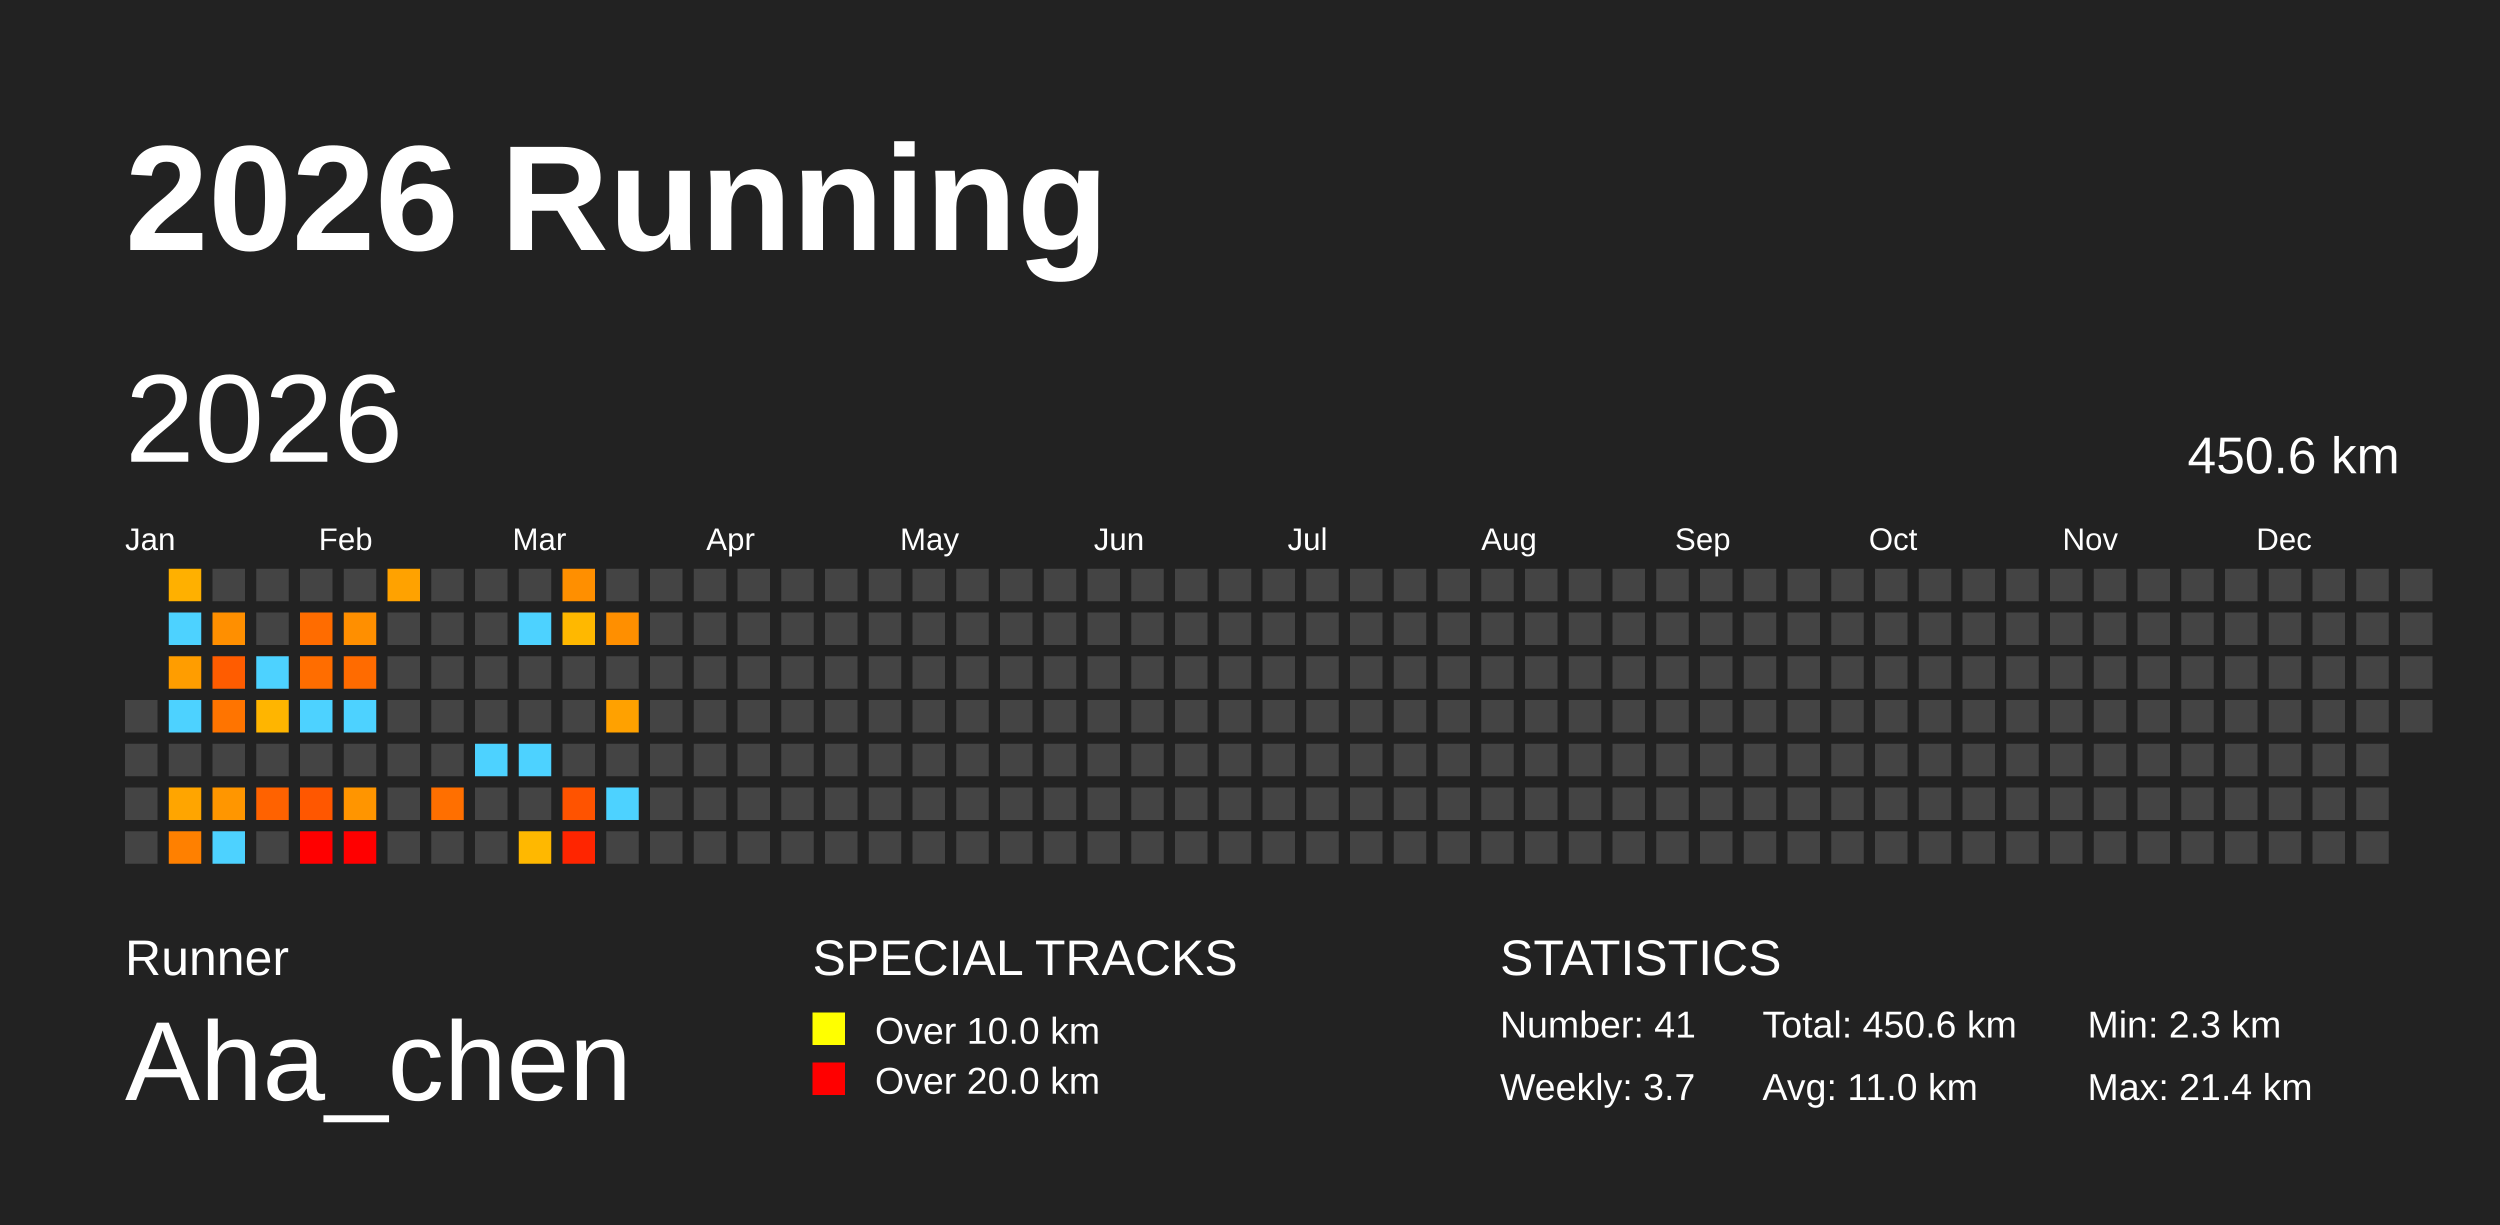
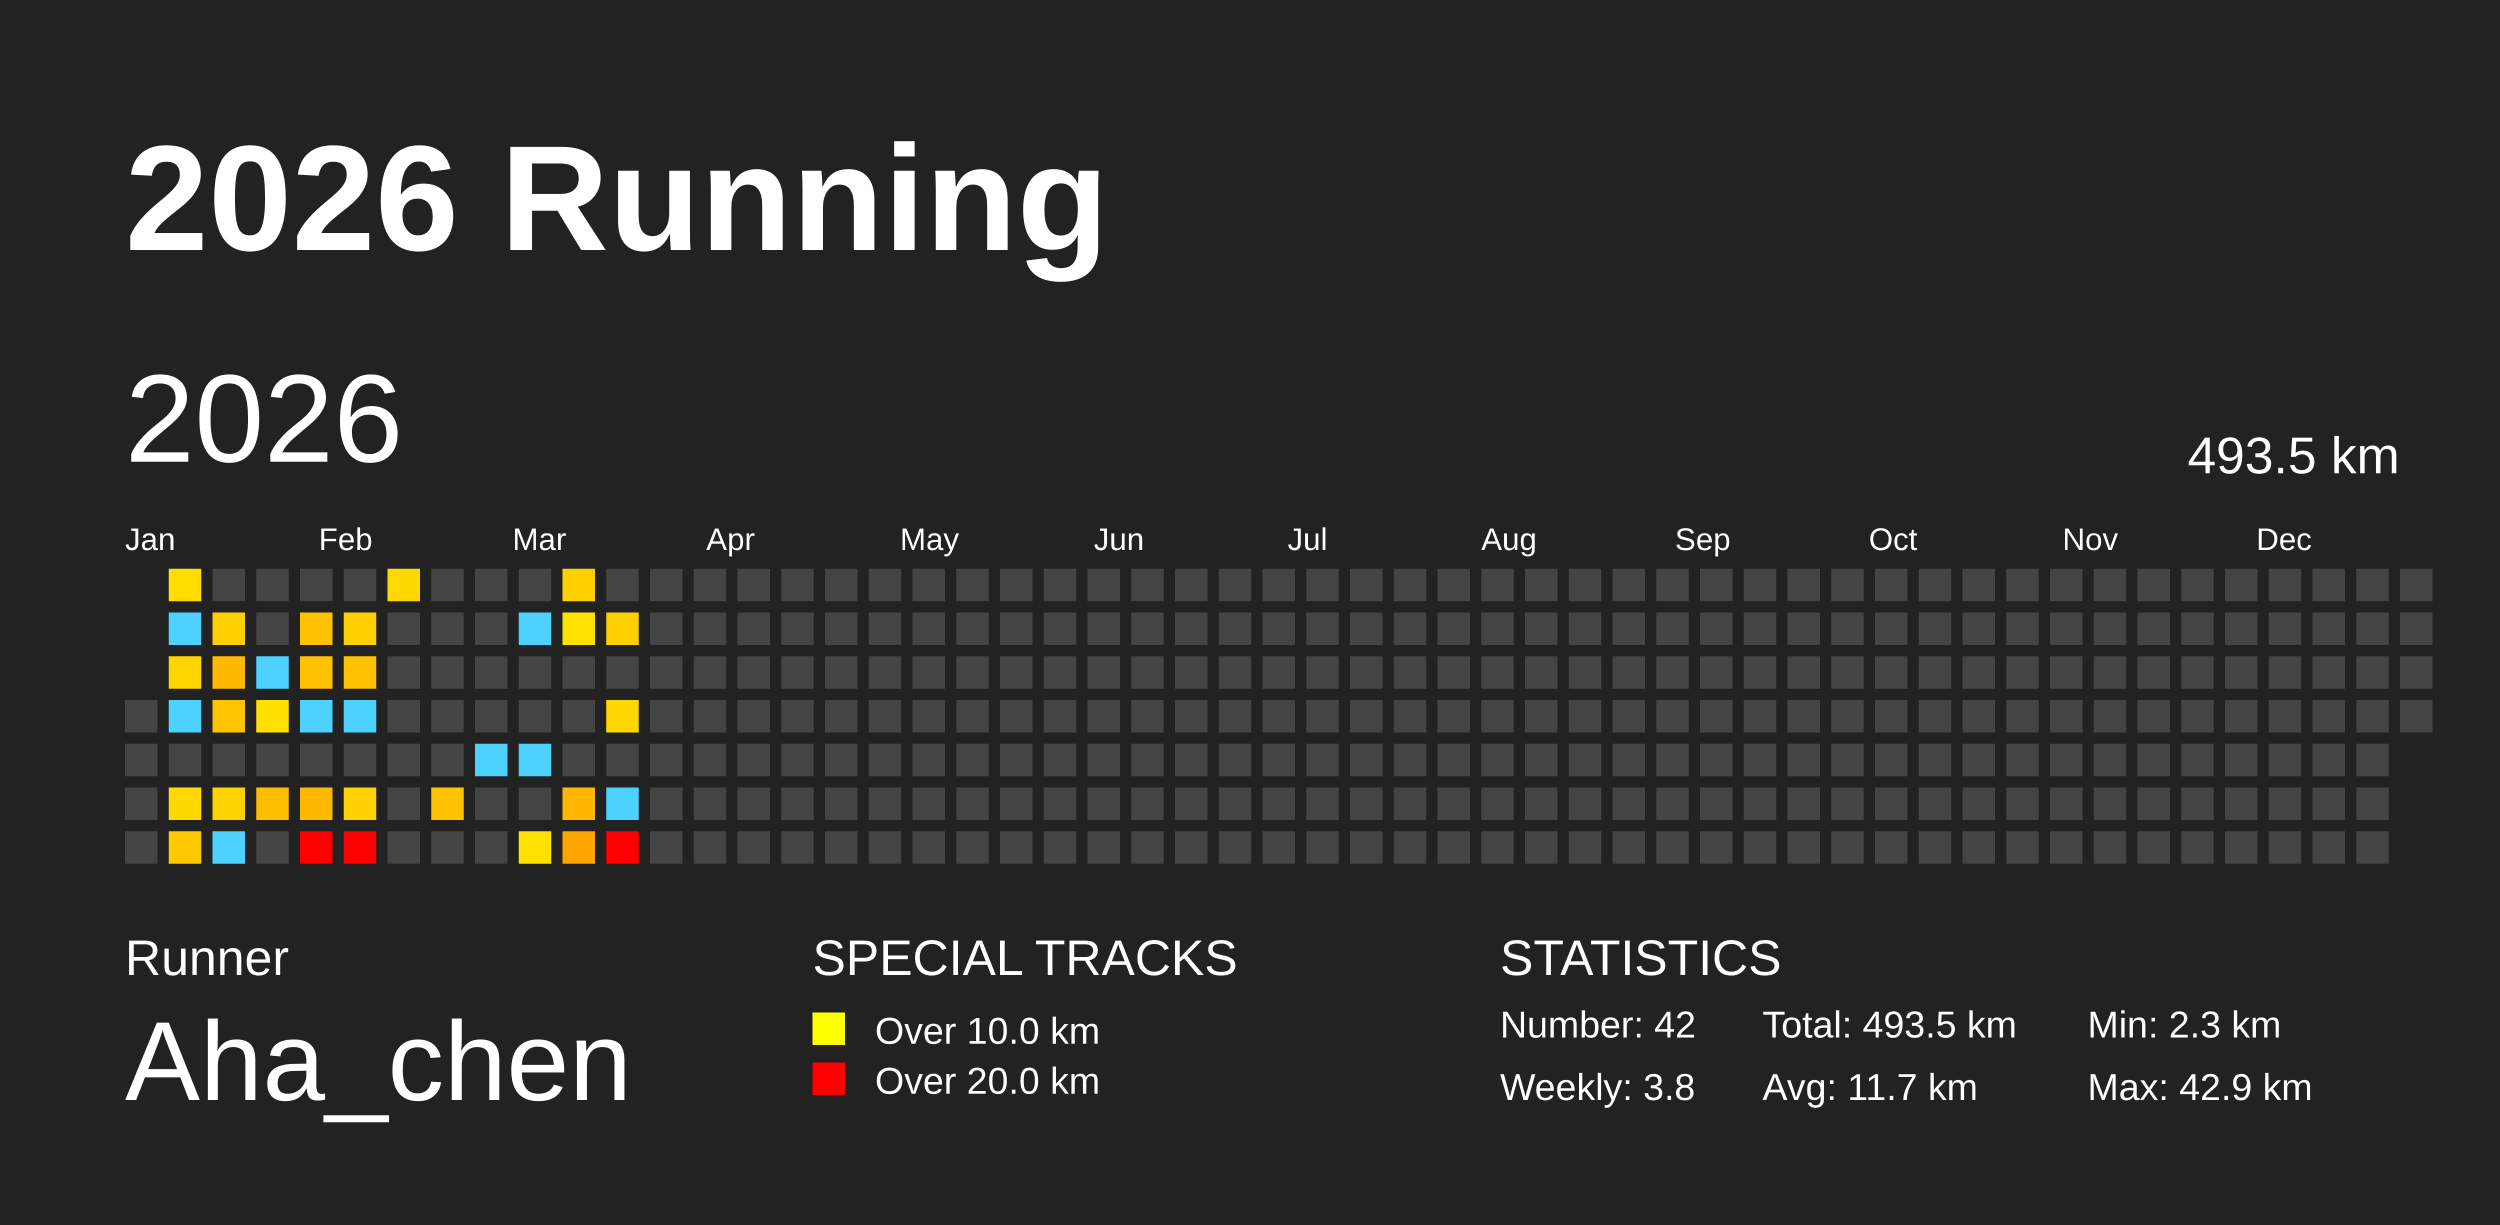
<svg xmlns="http://www.w3.org/2000/svg" baseProfile="full" height="98mm" version="1.1" viewBox="0,0,200,98" width="200mm">
  <defs />
  <rect fill="#222222" height="98" width="200" x="0" y="0" />
  <text fill="#FFFFFF" style="font-size:12px; font-family:Arial; font-weight:bold;" x="10" y="20">2026 Running</text>
  <text fill="#FFFFFF" style="font-size:4px; font-family:Arial" x="10" y="78">Runner</text>
  <text fill="#FFFFFF" style="font-size:9px; font-family:Arial" x="10" y="88">Aha_chen</text>
  <text fill="#FFFFFF" style="font-size:4px; font-family:Arial" x="65" y="78">SPECIAL TRACKS</text>
  <rect fill="yellow" height="2.6" width="2.6" x="65" y="81" />
  <text fill="#FFFFFF" style="font-size:3px; font-family:Arial" x="70" y="83.5">Over 10.0 km</text>
  <rect fill="red" height="2.6" width="2.6" x="65" y="85" />
  <text fill="#FFFFFF" style="font-size:3px; font-family:Arial" x="70" y="87.5">Over 20.0 km</text>
  <text fill="#FFFFFF" style="font-size:4px; font-family:Arial" x="120" y="78">STATISTICS</text>
-   <text fill="#FFFFFF" style="font-size:3px; font-family:Arial" x="120" y="83">Number: 41</text>
-   <text fill="#FFFFFF" style="font-size:3px; font-family:Arial" x="120" y="88">Weekly: 3.7</text>
-   <text fill="#FFFFFF" style="font-size:3px; font-family:Arial" x="141" y="83">Total: 450.6 km</text>
-   <text fill="#FFFFFF" style="font-size:3px; font-family:Arial" x="141" y="88">Avg: 11.0 km</text>
+   <text fill="#FFFFFF" style="font-size:3px; font-family:Arial" x="120" y="83">Number: 42</text>
+   <text fill="#FFFFFF" style="font-size:3px; font-family:Arial" x="120" y="88">Weekly: 3.8</text>
+   <text fill="#FFFFFF" style="font-size:3px; font-family:Arial" x="141" y="83">Total: 493.5 km</text>
+   <text fill="#FFFFFF" style="font-size:3px; font-family:Arial" x="141" y="88">Avg: 11.7 km</text>
  <text fill="#FFFFFF" style="font-size:3px; font-family:Arial" x="167" y="83">Min: 2.3 km</text>
-   <text fill="#FFFFFF" style="font-size:3px; font-family:Arial" x="167" y="88">Max: 21.4 km</text>
+   <text fill="#FFFFFF" style="font-size:3px; font-family:Arial" x="167" y="88">Max: 42.9 km</text>
  <text dominant-baseline="hanging" fill="#FFFFFF" style="font-size:10.0px; font-family:Arial;" x="10" y="30">2026</text>
-   <text dominant-baseline="hanging" fill="#FFFFFF" style="font-size:4.125px; font-family:Arial;" x="175" y="35">450.6 km</text>
+   <text dominant-baseline="hanging" fill="#FFFFFF" style="font-size:4.125px; font-family:Arial;" x="175" y="35">493.5 km</text>
  <text fill="#FFFFFF" style="font-size:2.5px; font-family:Arial" x="10.0" y="44">Jan</text>
  <text fill="#FFFFFF" style="font-size:2.5px; font-family:Arial" x="25.5" y="44">Feb</text>
  <text fill="#FFFFFF" style="font-size:2.5px; font-family:Arial" x="41.0" y="44">Mar</text>
  <text fill="#FFFFFF" style="font-size:2.5px; font-family:Arial" x="56.5" y="44">Apr</text>
  <text fill="#FFFFFF" style="font-size:2.5px; font-family:Arial" x="72.0" y="44">May</text>
  <text fill="#FFFFFF" style="font-size:2.5px; font-family:Arial" x="87.5" y="44">Jun</text>
  <text fill="#FFFFFF" style="font-size:2.5px; font-family:Arial" x="103.0" y="44">Jul</text>
  <text fill="#FFFFFF" style="font-size:2.5px; font-family:Arial" x="118.5" y="44">Aug</text>
  <text fill="#FFFFFF" style="font-size:2.5px; font-family:Arial" x="134.0" y="44">Sep</text>
  <text fill="#FFFFFF" style="font-size:2.5px; font-family:Arial" x="149.5" y="44">Oct</text>
  <text fill="#FFFFFF" style="font-size:2.5px; font-family:Arial" x="165.0" y="44">Nov</text>
  <text fill="#FFFFFF" style="font-size:2.5px; font-family:Arial" x="180.5" y="44">Dec</text>
  <rect fill="#444444" height="2.6" width="2.6" x="10.0" y="56.0" />
  <rect fill="#444444" height="2.6" width="2.6" x="10.0" y="59.5" />
  <rect fill="#444444" height="2.6" width="2.6" x="10.0" y="63.0" />
  <rect fill="#444444" height="2.6" width="2.6" x="10.0" y="66.5" />
-   <rect fill="#ffb000" height="2.6" width="2.6" x="13.5" y="45.5" />
+   <rect fill="#ffde00" height="2.6" width="2.6" x="13.5" y="45.5" />
  <rect fill="#4dd2ff" height="2.6" width="2.6" x="13.5" y="49.0" />
-   <rect fill="#ff9d00" height="2.6" width="2.6" x="13.5" y="52.5" />
+   <rect fill="#ffd600" height="2.6" width="2.6" x="13.5" y="52.5" />
  <rect fill="#4dd2ff" height="2.6" width="2.6" x="13.5" y="56.0" />
  <rect fill="#444444" height="2.6" width="2.6" x="13.5" y="59.5" />
-   <rect fill="#ffa500" height="2.6" width="2.6" x="13.5" y="63.0" />
-   <rect fill="#ff8000" height="2.6" width="2.6" x="13.5" y="66.5" />
+   <rect fill="#ffd900" height="2.6" width="2.6" x="13.5" y="63.0" />
+   <rect fill="#ffc900" height="2.6" width="2.6" x="13.5" y="66.5" />
  <rect fill="#444444" height="2.6" width="2.6" x="17.0" y="45.5" />
-   <rect fill="#ff8f00" height="2.6" width="2.6" x="17.0" y="49.0" />
-   <rect fill="#ff5c00" height="2.6" width="2.6" x="17.0" y="52.5" />
-   <rect fill="#ff7400" height="2.6" width="2.6" x="17.0" y="56.0" />
+   <rect fill="#ffd000" height="2.6" width="2.6" x="17.0" y="49.0" />
+   <rect fill="#ffba00" height="2.6" width="2.6" x="17.0" y="52.5" />
+   <rect fill="#ffc400" height="2.6" width="2.6" x="17.0" y="56.0" />
  <rect fill="#444444" height="2.6" width="2.6" x="17.0" y="59.5" />
-   <rect fill="#ff9600" height="2.6" width="2.6" x="17.0" y="63.0" />
+   <rect fill="#ffd300" height="2.6" width="2.6" x="17.0" y="63.0" />
  <rect fill="#4dd2ff" height="2.6" width="2.6" x="17.0" y="66.5" />
  <rect fill="#444444" height="2.6" width="2.6" x="20.5" y="45.5" />
  <rect fill="#444444" height="2.6" width="2.6" x="20.5" y="49.0" />
  <rect fill="#4dd2ff" height="2.6" width="2.6" x="20.5" y="52.5" />
-   <rect fill="#ffb500" height="2.6" width="2.6" x="20.5" y="56.0" />
+   <rect fill="#ffe000" height="2.6" width="2.6" x="20.5" y="56.0" />
  <rect fill="#444444" height="2.6" width="2.6" x="20.5" y="59.5" />
-   <rect fill="#ff6200" height="2.6" width="2.6" x="20.5" y="63.0" />
+   <rect fill="#ffbd00" height="2.6" width="2.6" x="20.5" y="63.0" />
  <rect fill="#444444" height="2.6" width="2.6" x="20.5" y="66.5" />
  <rect fill="#444444" height="2.6" width="2.6" x="24.0" y="45.5" />
-   <rect fill="#ff6c00" height="2.6" width="2.6" x="24.0" y="49.0" />
-   <rect fill="#ff6d00" height="2.6" width="2.6" x="24.0" y="52.5" />
+   <rect fill="#ffc100" height="2.6" width="2.6" x="24.0" y="49.0" />
+   <rect fill="#ffc100" height="2.6" width="2.6" x="24.0" y="52.5" />
  <rect fill="#4dd2ff" height="2.6" width="2.6" x="24.0" y="56.0" />
  <rect fill="#444444" height="2.6" width="2.6" x="24.0" y="59.5" />
-   <rect fill="#ff5700" height="2.6" width="2.6" x="24.0" y="63.0" />
+   <rect fill="#ffb800" height="2.6" width="2.6" x="24.0" y="63.0" />
  <rect fill="red" height="2.6" width="2.6" x="24.0" y="66.5" />
  <rect fill="#444444" height="2.6" width="2.6" x="27.5" y="45.5" />
-   <rect fill="#ff8f00" height="2.6" width="2.6" x="27.5" y="49.0" />
-   <rect fill="#ff6b00" height="2.6" width="2.6" x="27.5" y="52.5" />
+   <rect fill="#ffd000" height="2.6" width="2.6" x="27.5" y="49.0" />
+   <rect fill="#ffc100" height="2.6" width="2.6" x="27.5" y="52.5" />
  <rect fill="#4dd2ff" height="2.6" width="2.6" x="27.5" y="56.0" />
  <rect fill="#444444" height="2.6" width="2.6" x="27.5" y="59.5" />
-   <rect fill="#ff9500" height="2.6" width="2.6" x="27.5" y="63.0" />
+   <rect fill="#ffd200" height="2.6" width="2.6" x="27.5" y="63.0" />
  <rect fill="red" height="2.6" width="2.6" x="27.5" y="66.5" />
-   <rect fill="#ffa200" height="2.6" width="2.6" x="31.0" y="45.5" />
+   <rect fill="#ffd800" height="2.6" width="2.6" x="31.0" y="45.5" />
  <rect fill="#444444" height="2.6" width="2.6" x="31.0" y="49.0" />
  <rect fill="#444444" height="2.6" width="2.6" x="31.0" y="52.5" />
  <rect fill="#444444" height="2.6" width="2.6" x="31.0" y="56.0" />
  <rect fill="#444444" height="2.6" width="2.6" x="31.0" y="59.5" />
  <rect fill="#444444" height="2.6" width="2.6" x="31.0" y="63.0" />
  <rect fill="#444444" height="2.6" width="2.6" x="31.0" y="66.5" />
  <rect fill="#444444" height="2.6" width="2.6" x="34.5" y="45.5" />
  <rect fill="#444444" height="2.6" width="2.6" x="34.5" y="49.0" />
  <rect fill="#444444" height="2.6" width="2.6" x="34.5" y="52.5" />
  <rect fill="#444444" height="2.6" width="2.6" x="34.5" y="56.0" />
  <rect fill="#444444" height="2.6" width="2.6" x="34.5" y="59.5" />
-   <rect fill="#ff6f00" height="2.6" width="2.6" x="34.5" y="63.0" />
+   <rect fill="#ffc200" height="2.6" width="2.6" x="34.5" y="63.0" />
  <rect fill="#444444" height="2.6" width="2.6" x="34.5" y="66.5" />
  <rect fill="#444444" height="2.6" width="2.6" x="38.0" y="45.5" />
  <rect fill="#444444" height="2.6" width="2.6" x="38.0" y="49.0" />
  <rect fill="#444444" height="2.6" width="2.6" x="38.0" y="52.5" />
  <rect fill="#444444" height="2.6" width="2.6" x="38.0" y="56.0" />
  <rect fill="#4dd2ff" height="2.6" width="2.6" x="38.0" y="59.5" />
  <rect fill="#444444" height="2.6" width="2.6" x="38.0" y="63.0" />
  <rect fill="#444444" height="2.6" width="2.6" x="38.0" y="66.5" />
  <rect fill="#444444" height="2.6" width="2.6" x="41.5" y="45.5" />
  <rect fill="#4dd2ff" height="2.6" width="2.6" x="41.5" y="49.0" />
  <rect fill="#444444" height="2.6" width="2.6" x="41.5" y="52.5" />
  <rect fill="#444444" height="2.6" width="2.6" x="41.5" y="56.0" />
  <rect fill="#4dd2ff" height="2.6" width="2.6" x="41.5" y="59.5" />
  <rect fill="#444444" height="2.6" width="2.6" x="41.5" y="63.0" />
-   <rect fill="#ffb800" height="2.6" width="2.6" x="41.5" y="66.5" />
-   <rect fill="#ff8f00" height="2.6" width="2.6" x="45.0" y="45.5" />
-   <rect fill="#ffb800" height="2.6" width="2.6" x="45.0" y="49.0" />
+   <rect fill="#ffe100" height="2.6" width="2.6" x="41.5" y="66.5" />
+   <rect fill="#ffd000" height="2.6" width="2.6" x="45.0" y="45.5" />
+   <rect fill="#ffe100" height="2.6" width="2.6" x="45.0" y="49.0" />
  <rect fill="#444444" height="2.6" width="2.6" x="45.0" y="52.5" />
  <rect fill="#444444" height="2.6" width="2.6" x="45.0" y="56.0" />
  <rect fill="#444444" height="2.6" width="2.6" x="45.0" y="59.5" />
-   <rect fill="#ff5300" height="2.6" width="2.6" x="45.0" y="63.0" />
-   <rect fill="#ff2500" height="2.6" width="2.6" x="45.0" y="66.5" />
+   <rect fill="#ffb700" height="2.6" width="2.6" x="45.0" y="63.0" />
+   <rect fill="#ffa300" height="2.6" width="2.6" x="45.0" y="66.5" />
  <rect fill="#444444" height="2.6" width="2.6" x="48.5" y="45.5" />
-   <rect fill="#ff8f00" height="2.6" width="2.6" x="48.5" y="49.0" />
+   <rect fill="#ffd000" height="2.6" width="2.6" x="48.5" y="49.0" />
  <rect fill="#444444" height="2.6" width="2.6" x="48.5" y="52.5" />
-   <rect fill="#ffa100" height="2.6" width="2.6" x="48.5" y="56.0" />
+   <rect fill="#ffd700" height="2.6" width="2.6" x="48.5" y="56.0" />
  <rect fill="#444444" height="2.6" width="2.6" x="48.5" y="59.5" />
  <rect fill="#4dd2ff" height="2.6" width="2.6" x="48.5" y="63.0" />
-   <rect fill="#444444" height="2.6" width="2.6" x="48.5" y="66.5" />
+   <rect fill="red" height="2.6" width="2.6" x="48.5" y="66.5" />
  <rect fill="#444444" height="2.6" width="2.6" x="52.0" y="45.5" />
  <rect fill="#444444" height="2.6" width="2.6" x="52.0" y="49.0" />
  <rect fill="#444444" height="2.6" width="2.6" x="52.0" y="52.5" />
  <rect fill="#444444" height="2.6" width="2.6" x="52.0" y="56.0" />
  <rect fill="#444444" height="2.6" width="2.6" x="52.0" y="59.5" />
  <rect fill="#444444" height="2.6" width="2.6" x="52.0" y="63.0" />
  <rect fill="#444444" height="2.6" width="2.6" x="52.0" y="66.5" />
  <rect fill="#444444" height="2.6" width="2.6" x="55.5" y="45.5" />
  <rect fill="#444444" height="2.6" width="2.6" x="55.5" y="49.0" />
  <rect fill="#444444" height="2.6" width="2.6" x="55.5" y="52.5" />
  <rect fill="#444444" height="2.6" width="2.6" x="55.5" y="56.0" />
  <rect fill="#444444" height="2.6" width="2.6" x="55.5" y="59.5" />
  <rect fill="#444444" height="2.6" width="2.6" x="55.5" y="63.0" />
  <rect fill="#444444" height="2.6" width="2.6" x="55.5" y="66.5" />
  <rect fill="#444444" height="2.6" width="2.6" x="59.0" y="45.5" />
  <rect fill="#444444" height="2.6" width="2.6" x="59.0" y="49.0" />
  <rect fill="#444444" height="2.6" width="2.6" x="59.0" y="52.5" />
  <rect fill="#444444" height="2.6" width="2.6" x="59.0" y="56.0" />
  <rect fill="#444444" height="2.6" width="2.6" x="59.0" y="59.5" />
  <rect fill="#444444" height="2.6" width="2.6" x="59.0" y="63.0" />
  <rect fill="#444444" height="2.6" width="2.6" x="59.0" y="66.5" />
  <rect fill="#444444" height="2.6" width="2.6" x="62.5" y="45.5" />
  <rect fill="#444444" height="2.6" width="2.6" x="62.5" y="49.0" />
  <rect fill="#444444" height="2.6" width="2.6" x="62.5" y="52.5" />
  <rect fill="#444444" height="2.6" width="2.6" x="62.5" y="56.0" />
  <rect fill="#444444" height="2.6" width="2.6" x="62.5" y="59.5" />
  <rect fill="#444444" height="2.6" width="2.6" x="62.5" y="63.0" />
  <rect fill="#444444" height="2.6" width="2.6" x="62.5" y="66.5" />
  <rect fill="#444444" height="2.6" width="2.6" x="66.0" y="45.5" />
  <rect fill="#444444" height="2.6" width="2.6" x="66.0" y="49.0" />
  <rect fill="#444444" height="2.6" width="2.6" x="66.0" y="52.5" />
  <rect fill="#444444" height="2.6" width="2.6" x="66.0" y="56.0" />
  <rect fill="#444444" height="2.6" width="2.6" x="66.0" y="59.5" />
  <rect fill="#444444" height="2.6" width="2.6" x="66.0" y="63.0" />
  <rect fill="#444444" height="2.6" width="2.6" x="66.0" y="66.5" />
  <rect fill="#444444" height="2.6" width="2.6" x="69.5" y="45.5" />
  <rect fill="#444444" height="2.6" width="2.6" x="69.5" y="49.0" />
  <rect fill="#444444" height="2.6" width="2.6" x="69.5" y="52.5" />
  <rect fill="#444444" height="2.6" width="2.6" x="69.5" y="56.0" />
  <rect fill="#444444" height="2.6" width="2.6" x="69.5" y="59.5" />
  <rect fill="#444444" height="2.6" width="2.6" x="69.5" y="63.0" />
  <rect fill="#444444" height="2.6" width="2.6" x="69.5" y="66.5" />
  <rect fill="#444444" height="2.6" width="2.6" x="73.0" y="45.5" />
  <rect fill="#444444" height="2.6" width="2.6" x="73.0" y="49.0" />
  <rect fill="#444444" height="2.6" width="2.6" x="73.0" y="52.5" />
  <rect fill="#444444" height="2.6" width="2.6" x="73.0" y="56.0" />
  <rect fill="#444444" height="2.6" width="2.6" x="73.0" y="59.5" />
  <rect fill="#444444" height="2.6" width="2.6" x="73.0" y="63.0" />
  <rect fill="#444444" height="2.6" width="2.6" x="73.0" y="66.5" />
  <rect fill="#444444" height="2.6" width="2.6" x="76.5" y="45.5" />
  <rect fill="#444444" height="2.6" width="2.6" x="76.5" y="49.0" />
  <rect fill="#444444" height="2.6" width="2.6" x="76.5" y="52.5" />
  <rect fill="#444444" height="2.6" width="2.6" x="76.5" y="56.0" />
  <rect fill="#444444" height="2.6" width="2.6" x="76.5" y="59.5" />
  <rect fill="#444444" height="2.6" width="2.6" x="76.5" y="63.0" />
  <rect fill="#444444" height="2.6" width="2.6" x="76.5" y="66.5" />
  <rect fill="#444444" height="2.6" width="2.6" x="80.0" y="45.5" />
  <rect fill="#444444" height="2.6" width="2.6" x="80.0" y="49.0" />
  <rect fill="#444444" height="2.6" width="2.6" x="80.0" y="52.5" />
  <rect fill="#444444" height="2.6" width="2.6" x="80.0" y="56.0" />
  <rect fill="#444444" height="2.6" width="2.6" x="80.0" y="59.5" />
  <rect fill="#444444" height="2.6" width="2.6" x="80.0" y="63.0" />
  <rect fill="#444444" height="2.6" width="2.6" x="80.0" y="66.5" />
  <rect fill="#444444" height="2.6" width="2.6" x="83.5" y="45.5" />
  <rect fill="#444444" height="2.6" width="2.6" x="83.5" y="49.0" />
  <rect fill="#444444" height="2.6" width="2.6" x="83.5" y="52.5" />
  <rect fill="#444444" height="2.6" width="2.6" x="83.5" y="56.0" />
  <rect fill="#444444" height="2.6" width="2.6" x="83.5" y="59.5" />
  <rect fill="#444444" height="2.6" width="2.6" x="83.5" y="63.0" />
  <rect fill="#444444" height="2.6" width="2.6" x="83.5" y="66.5" />
  <rect fill="#444444" height="2.6" width="2.6" x="87.0" y="45.5" />
  <rect fill="#444444" height="2.6" width="2.6" x="87.0" y="49.0" />
  <rect fill="#444444" height="2.6" width="2.6" x="87.0" y="52.5" />
  <rect fill="#444444" height="2.6" width="2.6" x="87.0" y="56.0" />
  <rect fill="#444444" height="2.6" width="2.6" x="87.0" y="59.5" />
  <rect fill="#444444" height="2.6" width="2.6" x="87.0" y="63.0" />
  <rect fill="#444444" height="2.6" width="2.6" x="87.0" y="66.5" />
  <rect fill="#444444" height="2.6" width="2.6" x="90.5" y="45.5" />
  <rect fill="#444444" height="2.6" width="2.6" x="90.5" y="49.0" />
  <rect fill="#444444" height="2.6" width="2.6" x="90.5" y="52.5" />
  <rect fill="#444444" height="2.6" width="2.6" x="90.5" y="56.0" />
  <rect fill="#444444" height="2.6" width="2.6" x="90.5" y="59.5" />
  <rect fill="#444444" height="2.6" width="2.6" x="90.5" y="63.0" />
  <rect fill="#444444" height="2.6" width="2.6" x="90.5" y="66.5" />
  <rect fill="#444444" height="2.6" width="2.6" x="94.0" y="45.5" />
  <rect fill="#444444" height="2.6" width="2.6" x="94.0" y="49.0" />
  <rect fill="#444444" height="2.6" width="2.6" x="94.0" y="52.5" />
  <rect fill="#444444" height="2.6" width="2.6" x="94.0" y="56.0" />
  <rect fill="#444444" height="2.6" width="2.6" x="94.0" y="59.5" />
  <rect fill="#444444" height="2.6" width="2.6" x="94.0" y="63.0" />
  <rect fill="#444444" height="2.6" width="2.6" x="94.0" y="66.5" />
  <rect fill="#444444" height="2.6" width="2.6" x="97.5" y="45.5" />
  <rect fill="#444444" height="2.6" width="2.6" x="97.5" y="49.0" />
  <rect fill="#444444" height="2.6" width="2.6" x="97.5" y="52.5" />
  <rect fill="#444444" height="2.6" width="2.6" x="97.5" y="56.0" />
  <rect fill="#444444" height="2.6" width="2.6" x="97.5" y="59.5" />
  <rect fill="#444444" height="2.6" width="2.6" x="97.5" y="63.0" />
  <rect fill="#444444" height="2.6" width="2.6" x="97.5" y="66.5" />
  <rect fill="#444444" height="2.6" width="2.6" x="101.0" y="45.5" />
  <rect fill="#444444" height="2.6" width="2.6" x="101.0" y="49.0" />
  <rect fill="#444444" height="2.6" width="2.6" x="101.0" y="52.5" />
  <rect fill="#444444" height="2.6" width="2.6" x="101.0" y="56.0" />
  <rect fill="#444444" height="2.6" width="2.6" x="101.0" y="59.5" />
  <rect fill="#444444" height="2.6" width="2.6" x="101.0" y="63.0" />
  <rect fill="#444444" height="2.6" width="2.6" x="101.0" y="66.5" />
  <rect fill="#444444" height="2.6" width="2.6" x="104.5" y="45.5" />
  <rect fill="#444444" height="2.6" width="2.6" x="104.5" y="49.0" />
  <rect fill="#444444" height="2.6" width="2.6" x="104.5" y="52.5" />
  <rect fill="#444444" height="2.6" width="2.6" x="104.5" y="56.0" />
  <rect fill="#444444" height="2.6" width="2.6" x="104.5" y="59.5" />
  <rect fill="#444444" height="2.6" width="2.6" x="104.5" y="63.0" />
  <rect fill="#444444" height="2.6" width="2.6" x="104.5" y="66.5" />
  <rect fill="#444444" height="2.6" width="2.6" x="108.0" y="45.5" />
  <rect fill="#444444" height="2.6" width="2.6" x="108.0" y="49.0" />
  <rect fill="#444444" height="2.6" width="2.6" x="108.0" y="52.5" />
  <rect fill="#444444" height="2.6" width="2.6" x="108.0" y="56.0" />
  <rect fill="#444444" height="2.6" width="2.6" x="108.0" y="59.5" />
  <rect fill="#444444" height="2.6" width="2.6" x="108.0" y="63.0" />
  <rect fill="#444444" height="2.6" width="2.6" x="108.0" y="66.5" />
  <rect fill="#444444" height="2.6" width="2.6" x="111.5" y="45.5" />
  <rect fill="#444444" height="2.6" width="2.6" x="111.5" y="49.0" />
  <rect fill="#444444" height="2.6" width="2.6" x="111.5" y="52.5" />
  <rect fill="#444444" height="2.6" width="2.6" x="111.5" y="56.0" />
  <rect fill="#444444" height="2.6" width="2.6" x="111.5" y="59.5" />
  <rect fill="#444444" height="2.6" width="2.6" x="111.5" y="63.0" />
  <rect fill="#444444" height="2.6" width="2.6" x="111.5" y="66.5" />
  <rect fill="#444444" height="2.6" width="2.6" x="115.0" y="45.5" />
  <rect fill="#444444" height="2.6" width="2.6" x="115.0" y="49.0" />
  <rect fill="#444444" height="2.6" width="2.6" x="115.0" y="52.5" />
  <rect fill="#444444" height="2.6" width="2.6" x="115.0" y="56.0" />
  <rect fill="#444444" height="2.6" width="2.6" x="115.0" y="59.5" />
  <rect fill="#444444" height="2.6" width="2.6" x="115.0" y="63.0" />
  <rect fill="#444444" height="2.6" width="2.6" x="115.0" y="66.5" />
  <rect fill="#444444" height="2.6" width="2.6" x="118.5" y="45.5" />
  <rect fill="#444444" height="2.6" width="2.6" x="118.5" y="49.0" />
  <rect fill="#444444" height="2.6" width="2.6" x="118.5" y="52.5" />
  <rect fill="#444444" height="2.6" width="2.6" x="118.5" y="56.0" />
  <rect fill="#444444" height="2.6" width="2.6" x="118.5" y="59.5" />
  <rect fill="#444444" height="2.6" width="2.6" x="118.5" y="63.0" />
  <rect fill="#444444" height="2.6" width="2.6" x="118.5" y="66.5" />
  <rect fill="#444444" height="2.6" width="2.6" x="122.0" y="45.5" />
  <rect fill="#444444" height="2.6" width="2.6" x="122.0" y="49.0" />
  <rect fill="#444444" height="2.6" width="2.6" x="122.0" y="52.5" />
  <rect fill="#444444" height="2.6" width="2.6" x="122.0" y="56.0" />
  <rect fill="#444444" height="2.6" width="2.6" x="122.0" y="59.5" />
  <rect fill="#444444" height="2.6" width="2.6" x="122.0" y="63.0" />
  <rect fill="#444444" height="2.6" width="2.6" x="122.0" y="66.5" />
  <rect fill="#444444" height="2.6" width="2.6" x="125.5" y="45.5" />
  <rect fill="#444444" height="2.6" width="2.6" x="125.5" y="49.0" />
  <rect fill="#444444" height="2.6" width="2.6" x="125.5" y="52.5" />
  <rect fill="#444444" height="2.6" width="2.6" x="125.5" y="56.0" />
  <rect fill="#444444" height="2.6" width="2.6" x="125.5" y="59.5" />
  <rect fill="#444444" height="2.6" width="2.6" x="125.5" y="63.0" />
  <rect fill="#444444" height="2.6" width="2.6" x="125.5" y="66.5" />
  <rect fill="#444444" height="2.6" width="2.6" x="129.0" y="45.5" />
  <rect fill="#444444" height="2.6" width="2.6" x="129.0" y="49.0" />
  <rect fill="#444444" height="2.6" width="2.6" x="129.0" y="52.5" />
  <rect fill="#444444" height="2.6" width="2.6" x="129.0" y="56.0" />
  <rect fill="#444444" height="2.6" width="2.6" x="129.0" y="59.5" />
  <rect fill="#444444" height="2.6" width="2.6" x="129.0" y="63.0" />
  <rect fill="#444444" height="2.6" width="2.6" x="129.0" y="66.5" />
  <rect fill="#444444" height="2.6" width="2.6" x="132.5" y="45.5" />
  <rect fill="#444444" height="2.6" width="2.6" x="132.5" y="49.0" />
  <rect fill="#444444" height="2.6" width="2.6" x="132.5" y="52.5" />
  <rect fill="#444444" height="2.6" width="2.6" x="132.5" y="56.0" />
  <rect fill="#444444" height="2.6" width="2.6" x="132.5" y="59.5" />
  <rect fill="#444444" height="2.6" width="2.6" x="132.5" y="63.0" />
  <rect fill="#444444" height="2.6" width="2.6" x="132.5" y="66.5" />
  <rect fill="#444444" height="2.6" width="2.6" x="136.0" y="45.5" />
  <rect fill="#444444" height="2.6" width="2.6" x="136.0" y="49.0" />
  <rect fill="#444444" height="2.6" width="2.6" x="136.0" y="52.5" />
  <rect fill="#444444" height="2.6" width="2.6" x="136.0" y="56.0" />
  <rect fill="#444444" height="2.6" width="2.6" x="136.0" y="59.5" />
  <rect fill="#444444" height="2.6" width="2.6" x="136.0" y="63.0" />
  <rect fill="#444444" height="2.6" width="2.6" x="136.0" y="66.5" />
  <rect fill="#444444" height="2.6" width="2.6" x="139.5" y="45.5" />
  <rect fill="#444444" height="2.6" width="2.6" x="139.5" y="49.0" />
  <rect fill="#444444" height="2.6" width="2.6" x="139.5" y="52.5" />
  <rect fill="#444444" height="2.6" width="2.6" x="139.5" y="56.0" />
  <rect fill="#444444" height="2.6" width="2.6" x="139.5" y="59.5" />
  <rect fill="#444444" height="2.6" width="2.6" x="139.5" y="63.0" />
  <rect fill="#444444" height="2.6" width="2.6" x="139.5" y="66.5" />
  <rect fill="#444444" height="2.6" width="2.6" x="143.0" y="45.5" />
  <rect fill="#444444" height="2.6" width="2.6" x="143.0" y="49.0" />
  <rect fill="#444444" height="2.6" width="2.6" x="143.0" y="52.5" />
  <rect fill="#444444" height="2.6" width="2.6" x="143.0" y="56.0" />
  <rect fill="#444444" height="2.6" width="2.6" x="143.0" y="59.5" />
  <rect fill="#444444" height="2.6" width="2.6" x="143.0" y="63.0" />
  <rect fill="#444444" height="2.6" width="2.6" x="143.0" y="66.5" />
  <rect fill="#444444" height="2.6" width="2.6" x="146.5" y="45.5" />
  <rect fill="#444444" height="2.6" width="2.6" x="146.5" y="49.0" />
  <rect fill="#444444" height="2.6" width="2.6" x="146.5" y="52.5" />
  <rect fill="#444444" height="2.6" width="2.6" x="146.5" y="56.0" />
  <rect fill="#444444" height="2.6" width="2.6" x="146.5" y="59.5" />
  <rect fill="#444444" height="2.6" width="2.6" x="146.5" y="63.0" />
  <rect fill="#444444" height="2.6" width="2.6" x="146.5" y="66.5" />
  <rect fill="#444444" height="2.6" width="2.6" x="150.0" y="45.5" />
  <rect fill="#444444" height="2.6" width="2.6" x="150.0" y="49.0" />
  <rect fill="#444444" height="2.6" width="2.6" x="150.0" y="52.5" />
  <rect fill="#444444" height="2.6" width="2.6" x="150.0" y="56.0" />
  <rect fill="#444444" height="2.6" width="2.6" x="150.0" y="59.5" />
  <rect fill="#444444" height="2.6" width="2.6" x="150.0" y="63.0" />
  <rect fill="#444444" height="2.6" width="2.6" x="150.0" y="66.5" />
  <rect fill="#444444" height="2.6" width="2.6" x="153.5" y="45.5" />
  <rect fill="#444444" height="2.6" width="2.6" x="153.5" y="49.0" />
  <rect fill="#444444" height="2.6" width="2.6" x="153.5" y="52.5" />
  <rect fill="#444444" height="2.6" width="2.6" x="153.5" y="56.0" />
  <rect fill="#444444" height="2.6" width="2.6" x="153.5" y="59.5" />
  <rect fill="#444444" height="2.6" width="2.6" x="153.5" y="63.0" />
  <rect fill="#444444" height="2.6" width="2.6" x="153.5" y="66.5" />
  <rect fill="#444444" height="2.6" width="2.6" x="157.0" y="45.5" />
  <rect fill="#444444" height="2.6" width="2.6" x="157.0" y="49.0" />
  <rect fill="#444444" height="2.6" width="2.6" x="157.0" y="52.5" />
  <rect fill="#444444" height="2.6" width="2.6" x="157.0" y="56.0" />
  <rect fill="#444444" height="2.6" width="2.6" x="157.0" y="59.5" />
  <rect fill="#444444" height="2.6" width="2.6" x="157.0" y="63.0" />
  <rect fill="#444444" height="2.6" width="2.6" x="157.0" y="66.5" />
  <rect fill="#444444" height="2.6" width="2.6" x="160.5" y="45.5" />
  <rect fill="#444444" height="2.6" width="2.6" x="160.5" y="49.0" />
  <rect fill="#444444" height="2.6" width="2.6" x="160.5" y="52.5" />
  <rect fill="#444444" height="2.6" width="2.6" x="160.5" y="56.0" />
  <rect fill="#444444" height="2.6" width="2.6" x="160.5" y="59.5" />
  <rect fill="#444444" height="2.6" width="2.6" x="160.5" y="63.0" />
  <rect fill="#444444" height="2.6" width="2.6" x="160.5" y="66.5" />
  <rect fill="#444444" height="2.6" width="2.6" x="164.0" y="45.5" />
  <rect fill="#444444" height="2.6" width="2.6" x="164.0" y="49.0" />
  <rect fill="#444444" height="2.6" width="2.6" x="164.0" y="52.5" />
  <rect fill="#444444" height="2.6" width="2.6" x="164.0" y="56.0" />
  <rect fill="#444444" height="2.6" width="2.6" x="164.0" y="59.5" />
  <rect fill="#444444" height="2.6" width="2.6" x="164.0" y="63.0" />
  <rect fill="#444444" height="2.6" width="2.6" x="164.0" y="66.5" />
  <rect fill="#444444" height="2.6" width="2.6" x="167.5" y="45.5" />
  <rect fill="#444444" height="2.6" width="2.6" x="167.5" y="49.0" />
  <rect fill="#444444" height="2.6" width="2.6" x="167.5" y="52.5" />
  <rect fill="#444444" height="2.6" width="2.6" x="167.5" y="56.0" />
  <rect fill="#444444" height="2.6" width="2.6" x="167.5" y="59.5" />
  <rect fill="#444444" height="2.6" width="2.6" x="167.5" y="63.0" />
  <rect fill="#444444" height="2.6" width="2.6" x="167.5" y="66.5" />
  <rect fill="#444444" height="2.6" width="2.6" x="171.0" y="45.5" />
  <rect fill="#444444" height="2.6" width="2.6" x="171.0" y="49.0" />
  <rect fill="#444444" height="2.6" width="2.6" x="171.0" y="52.5" />
  <rect fill="#444444" height="2.6" width="2.6" x="171.0" y="56.0" />
  <rect fill="#444444" height="2.6" width="2.6" x="171.0" y="59.5" />
  <rect fill="#444444" height="2.6" width="2.6" x="171.0" y="63.0" />
  <rect fill="#444444" height="2.6" width="2.6" x="171.0" y="66.5" />
  <rect fill="#444444" height="2.6" width="2.6" x="174.5" y="45.5" />
  <rect fill="#444444" height="2.6" width="2.6" x="174.5" y="49.0" />
  <rect fill="#444444" height="2.6" width="2.6" x="174.5" y="52.5" />
  <rect fill="#444444" height="2.6" width="2.6" x="174.5" y="56.0" />
  <rect fill="#444444" height="2.6" width="2.6" x="174.5" y="59.5" />
  <rect fill="#444444" height="2.6" width="2.6" x="174.5" y="63.0" />
  <rect fill="#444444" height="2.6" width="2.6" x="174.5" y="66.5" />
  <rect fill="#444444" height="2.6" width="2.6" x="178.0" y="45.5" />
  <rect fill="#444444" height="2.6" width="2.6" x="178.0" y="49.0" />
  <rect fill="#444444" height="2.6" width="2.6" x="178.0" y="52.5" />
  <rect fill="#444444" height="2.6" width="2.6" x="178.0" y="56.0" />
  <rect fill="#444444" height="2.6" width="2.6" x="178.0" y="59.5" />
  <rect fill="#444444" height="2.6" width="2.6" x="178.0" y="63.0" />
  <rect fill="#444444" height="2.6" width="2.6" x="178.0" y="66.5" />
  <rect fill="#444444" height="2.6" width="2.6" x="181.5" y="45.5" />
  <rect fill="#444444" height="2.6" width="2.6" x="181.5" y="49.0" />
  <rect fill="#444444" height="2.6" width="2.6" x="181.5" y="52.5" />
  <rect fill="#444444" height="2.6" width="2.6" x="181.5" y="56.0" />
  <rect fill="#444444" height="2.6" width="2.6" x="181.5" y="59.5" />
  <rect fill="#444444" height="2.6" width="2.6" x="181.5" y="63.0" />
  <rect fill="#444444" height="2.6" width="2.6" x="181.5" y="66.5" />
  <rect fill="#444444" height="2.6" width="2.6" x="185.0" y="45.5" />
  <rect fill="#444444" height="2.6" width="2.6" x="185.0" y="49.0" />
  <rect fill="#444444" height="2.6" width="2.6" x="185.0" y="52.5" />
  <rect fill="#444444" height="2.6" width="2.6" x="185.0" y="56.0" />
  <rect fill="#444444" height="2.6" width="2.6" x="185.0" y="59.5" />
  <rect fill="#444444" height="2.6" width="2.6" x="185.0" y="63.0" />
  <rect fill="#444444" height="2.6" width="2.6" x="185.0" y="66.5" />
  <rect fill="#444444" height="2.6" width="2.6" x="188.5" y="45.5" />
  <rect fill="#444444" height="2.6" width="2.6" x="188.5" y="49.0" />
  <rect fill="#444444" height="2.6" width="2.6" x="188.5" y="52.5" />
  <rect fill="#444444" height="2.6" width="2.6" x="188.5" y="56.0" />
  <rect fill="#444444" height="2.6" width="2.6" x="188.5" y="59.5" />
  <rect fill="#444444" height="2.6" width="2.6" x="188.5" y="63.0" />
  <rect fill="#444444" height="2.6" width="2.6" x="188.5" y="66.5" />
  <rect fill="#444444" height="2.6" width="2.6" x="192.0" y="45.5" />
  <rect fill="#444444" height="2.6" width="2.6" x="192.0" y="49.0" />
  <rect fill="#444444" height="2.6" width="2.6" x="192.0" y="52.5" />
  <rect fill="#444444" height="2.6" width="2.6" x="192.0" y="56.0" />
</svg>
